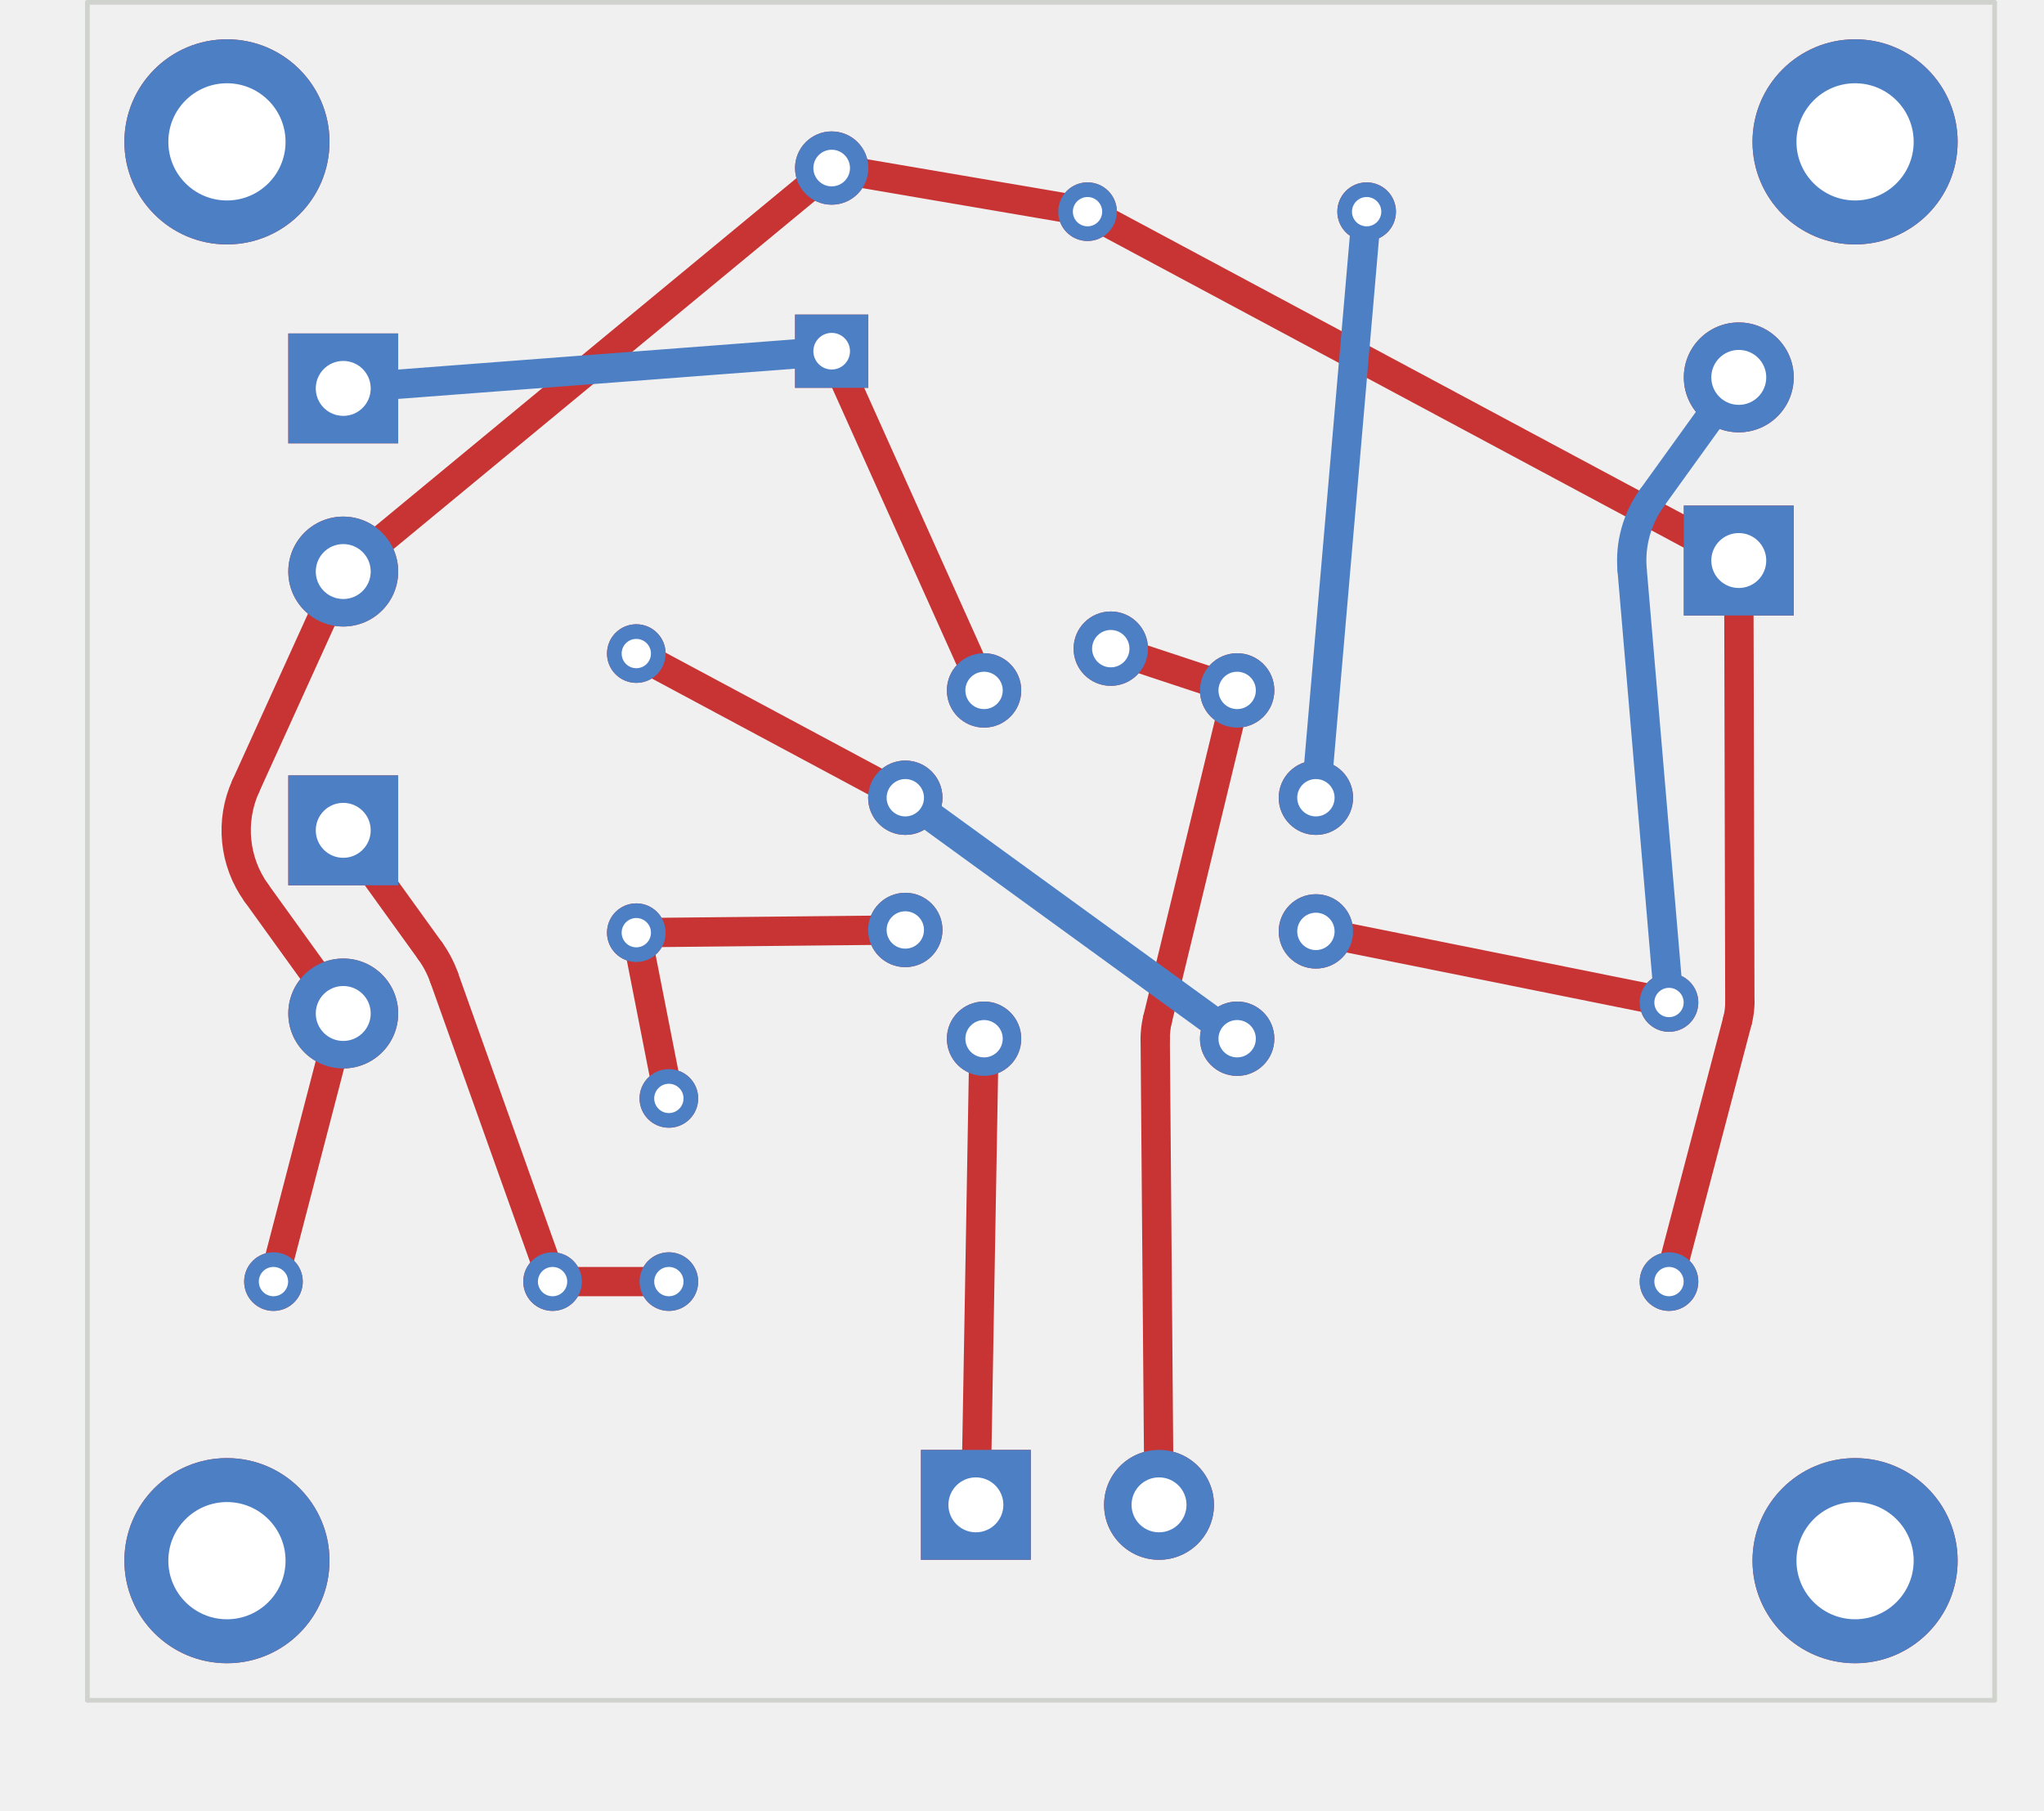
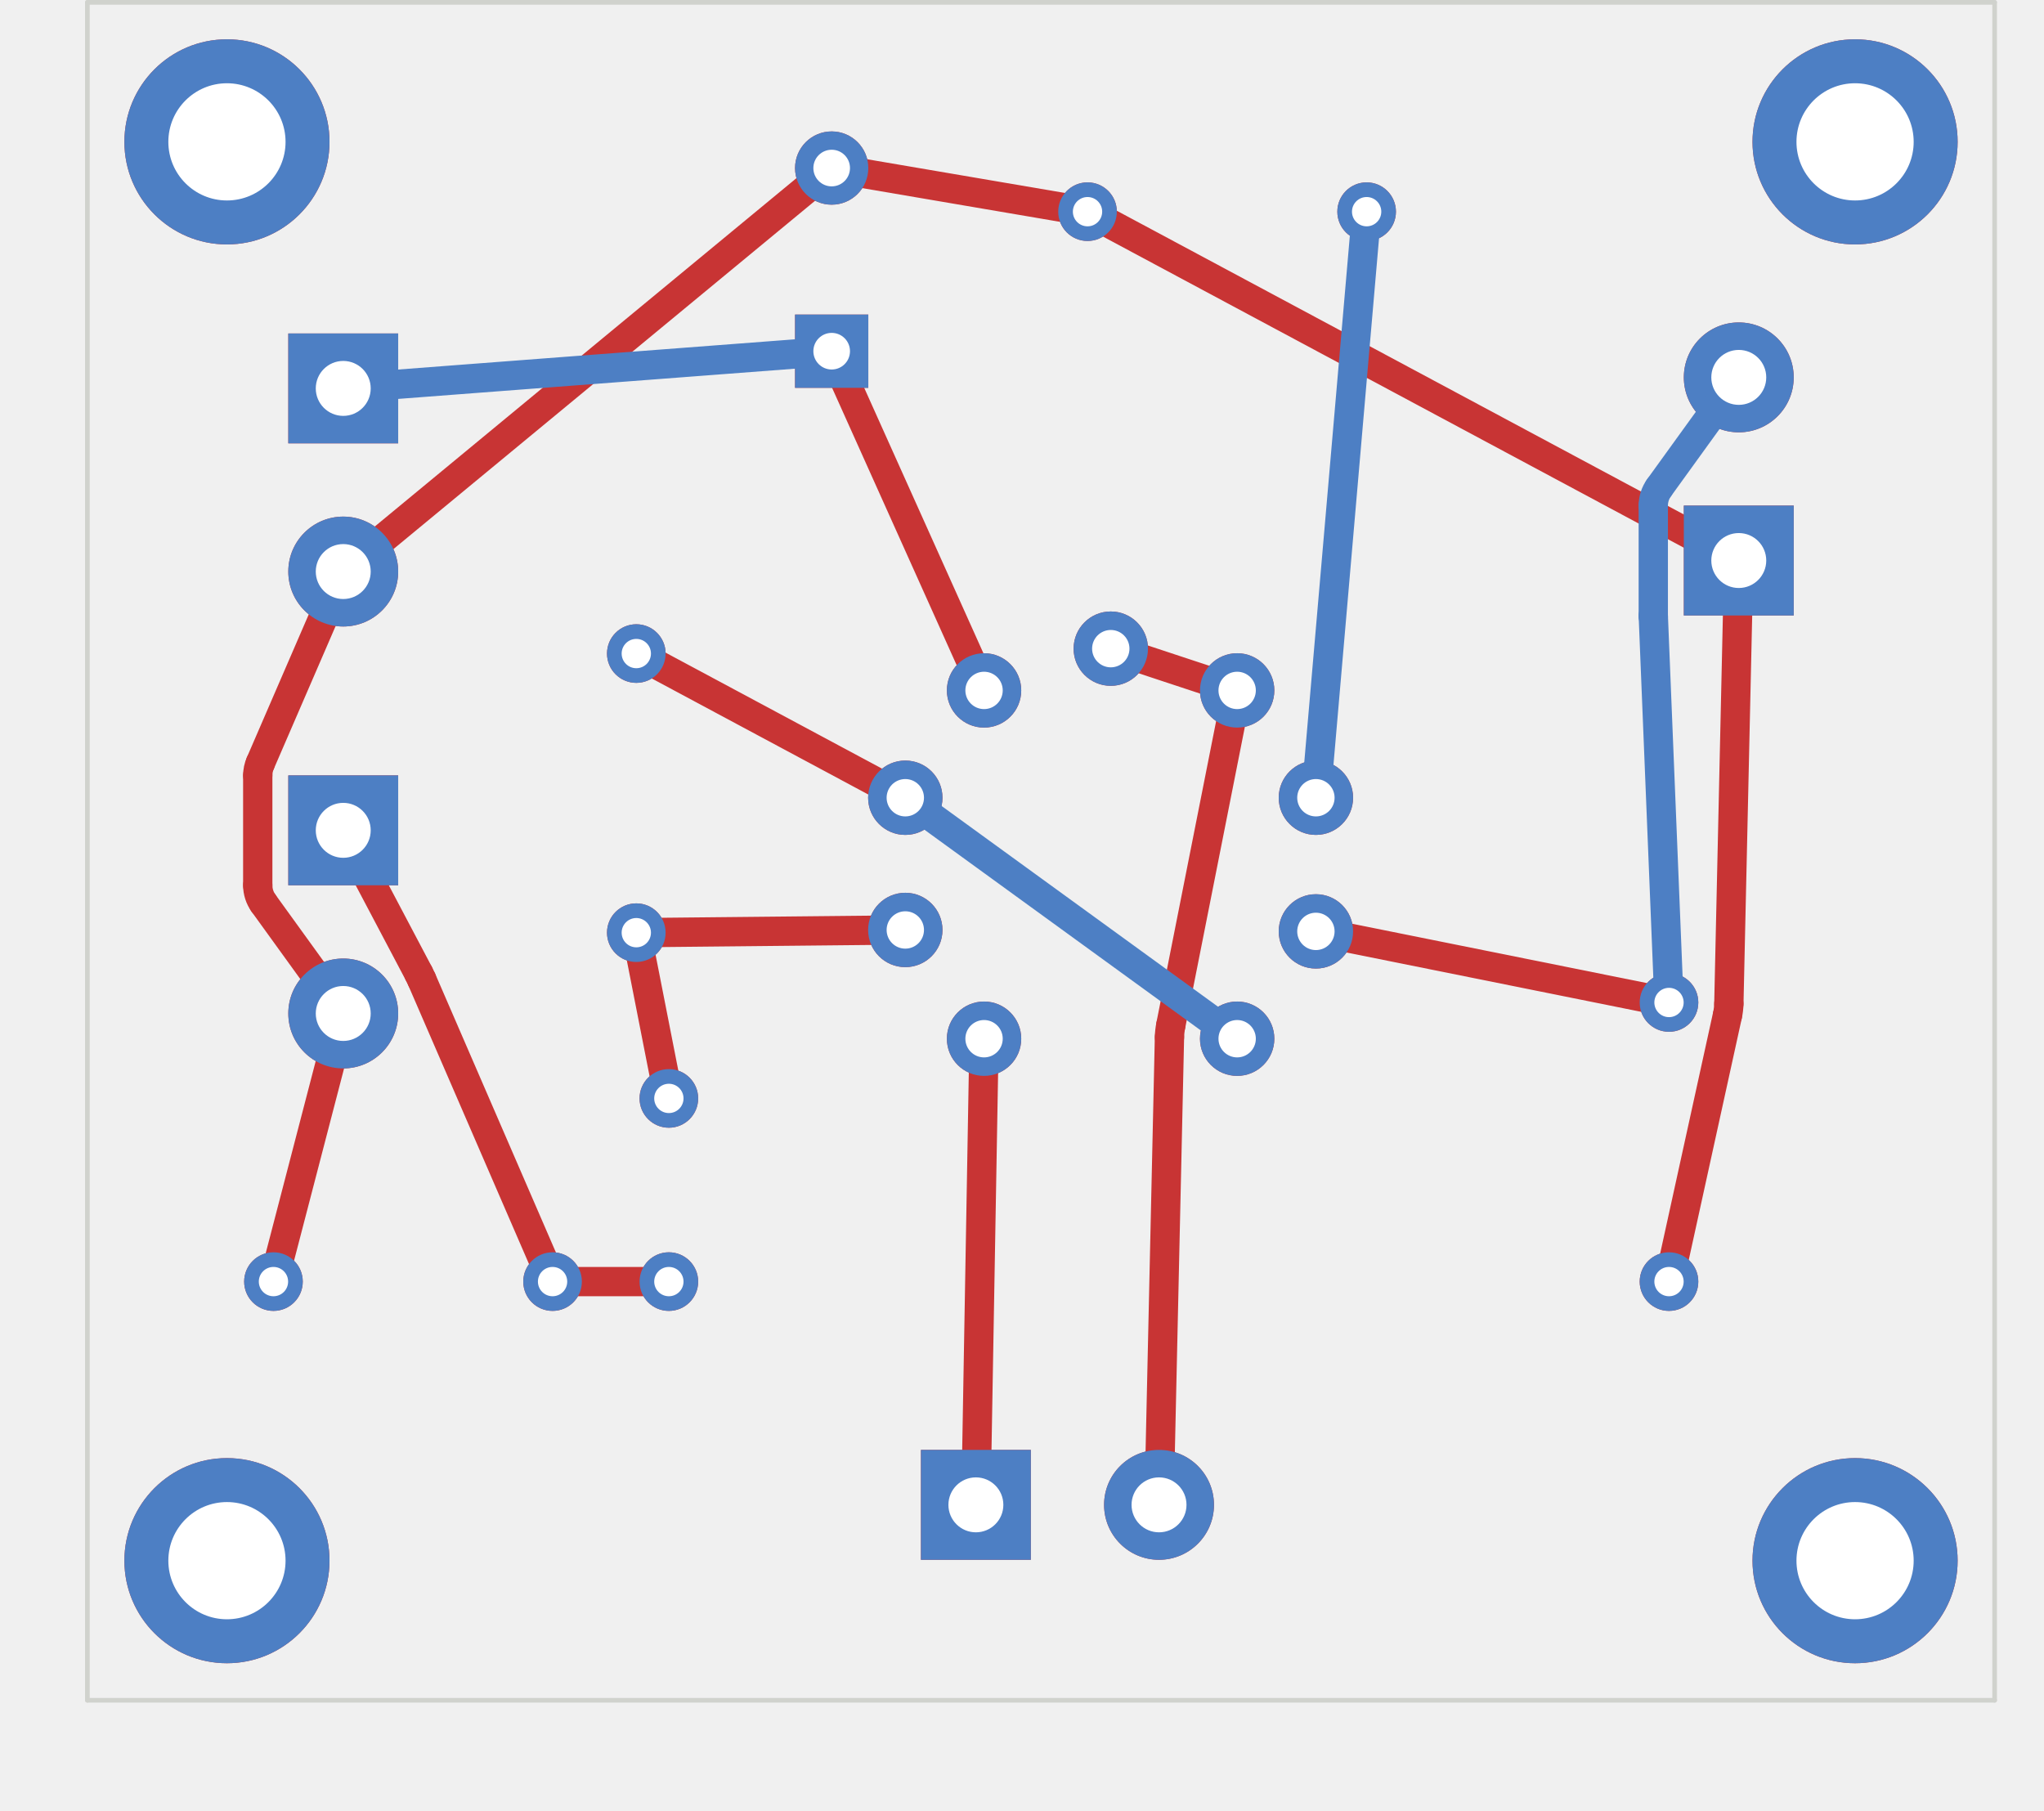
<svg xmlns="http://www.w3.org/2000/svg" version="1.1" width="55.804mm" height="49.428mm" viewBox="0 0 55.804 49.428">
  <g style="fill:#000000; fill-opacity:1;stroke:#000000; stroke-opacity:1; stroke-linecap:round; stroke-linejoin:round;" transform="translate(0 0) scale(1 1)">
    <path style="fill:#C83434; fill-opacity:1; stroke:none;fill-rule:evenodd;" d="M 23.706,10.588 21.706,10.588 21.706,8.588 23.706,8.588 Z" />
  </g>
  <g style="fill:#C83434; fill-opacity:1; stroke:none;">
    <circle cx="22.706" cy="4.588" r="1" />
  </g>
  <g style="fill:#C83434; fill-opacity:1; stroke:none;">
    <circle cx="18.261" cy="34.989" r="0.8" />
  </g>
  <g style="fill:#C83434; fill-opacity:1; stroke:none;">
    <circle cx="18.261" cy="29.988" r="0.8" />
  </g>
  <g style="fill:#C83434; fill-opacity:1; stroke:none;">
    <circle cx="6.196" cy="3.873" r="2.8" />
  </g>
  <g style="fill:#C83434; fill-opacity:1; stroke:none;">
    <circle cx="50.646" cy="3.873" r="2.8" />
  </g>
  <g style="fill:#C83434; fill-opacity:1; stroke:none;">
    <circle cx="50.646" cy="42.608" r="2.8" />
  </g>
  <g style="fill:#C83434; fill-opacity:1; stroke:none;">
    <circle cx="17.372" cy="17.843" r="0.8" />
  </g>
  <g style="fill:#C83434; fill-opacity:1; stroke:none;">
    <circle cx="17.372" cy="25.463" r="0.8" />
    <circle cx="37.311" cy="5.779" r="0.8" />
  </g>
  <g style="fill:#C83434; fill-opacity:1; stroke:none;">
    <circle cx="29.691" cy="5.779" r="0.8" />
    <circle cx="45.566" cy="27.369" r="0.8" />
  </g>
  <g style="fill:#C83434; fill-opacity:1; stroke:none;">
    <circle cx="45.566" cy="34.989" r="0.8" />
    <path style="fill:#C83434; fill-opacity:1; stroke:none;fill-rule:evenodd;" d="M 7.871,21.169 10.871,21.169 10.871,24.169 7.871,24.169 Z" />
    <circle cx="9.371" cy="27.669" r="1.5" />
    <path style="fill:#C83434; fill-opacity:1; stroke:none;fill-rule:evenodd;" d="M 7.871,9.104 10.871,9.104 10.871,12.104 7.871,12.104 Z" />
  </g>
  <g style="fill:#C83434; fill-opacity:1; stroke:none;">
    <circle cx="9.371" cy="15.604" r="1.5" />
    <path style="fill:#C83434; fill-opacity:1; stroke:none;fill-rule:evenodd;" d="M 25.143,42.584 25.143,39.584 28.143,39.584 28.143,42.584 Z" />
  </g>
  <g style="fill:#C83434; fill-opacity:1; stroke:none;">
    <circle cx="31.643" cy="41.084" r="1.5" />
  </g>
  <g style="fill:#C83434; fill-opacity:1; stroke:none;">
    <circle cx="15.086" cy="34.989" r="0.8" />
  </g>
  <g style="fill:#C83434; fill-opacity:1; stroke:none;">
    <circle cx="7.466" cy="34.989" r="0.8" />
    <circle cx="33.776" cy="28.358" r="1.015" />
  </g>
  <g style="fill:#C83434; fill-opacity:1; stroke:none;">
    <circle cx="35.926" cy="25.428" r="1.015" />
  </g>
  <g style="fill:#C83434; fill-opacity:1; stroke:none;">
    <circle cx="35.926" cy="21.779" r="1.015" />
  </g>
  <g style="fill:#C83434; fill-opacity:1; stroke:none;">
    <circle cx="33.776" cy="18.849" r="1.015" />
  </g>
  <g style="fill:#C83434; fill-opacity:1; stroke:none;">
    <circle cx="30.326" cy="17.709" r="1.015" />
  </g>
  <g style="fill:#C83434; fill-opacity:1; stroke:none;">
    <circle cx="26.866" cy="18.849" r="1.015" />
  </g>
  <g style="fill:#C83434; fill-opacity:1; stroke:none;">
    <circle cx="24.716" cy="21.779" r="1.015" />
  </g>
  <g style="fill:#C83434; fill-opacity:1; stroke:none;">
    <circle cx="24.716" cy="25.389" r="1.015" />
  </g>
  <g style="fill:#C83434; fill-opacity:1; stroke:none;">
    <circle cx="26.866" cy="28.358" r="1.015" />
    <path style="fill:#C83434; fill-opacity:1; stroke:none;fill-rule:evenodd;" d="M 48.971,16.803 45.971,16.803 45.971,13.803 48.971,13.803 Z" />
  </g>
  <g style="fill:#C83434; fill-opacity:1; stroke:none;">
    <circle cx="47.471" cy="10.303" r="1.5" />
  </g>
  <g style="fill:#C83434; fill-opacity:1; stroke:none;">
    <circle cx="6.196" cy="42.608" r="2.8" />
  </g>
  <g style="fill:none;  stroke:#C83434; stroke-width:0.8; stroke-opacity:1;  stroke-linecap:round; stroke-linejoin:round;">
-     <path d="M31.643 41.084 L31.539 28.377 " />
-     <path d="M31.602 27.832 A2.237 2.237 0.0 0 0 31.539 28.377" />
-     <path d="M31.602 27.832 L33.776 18.849 " />
+     <path d="M31.643 41.084 L31.928 28.317 " />
+     <path d="M31.963 27.999 A1.849 1.849 0.0 0 0 31.928 28.317" />
+     <path d="M31.963 27.999 L33.776 18.849 " />
    <path d="M29.691 5.779 L47.471 15.303 " />
-     <path d="M47.471 15.303 L47.5 27.364 " />
-     <path d="M47.437 27.859 A1.933 1.933 0.0 0 0 47.5 27.364" />
-     <path d="M47.437 27.859 L45.566 34.989 " />
+     <path d="M47.471 15.303 L47.2 27.405 " />
+     <path d="M47.162 27.719 A1.634 1.634 0.0 0 0 47.2 27.405" />
+     <path d="M47.162 27.719 L45.566 34.989 " />
    <path d="M22.706 4.588 L9.371 15.604 " />
-     <path d="M15.086 34.989 L12.125 26.687 " />
-     <path d="M12.125 26.687 A2.923 2.923 0.0 0 0 11.743 25.96" />
-     <path d="M11.743 25.96 L9.371 22.669 " />
+     <path d="M15.086 34.989 L11.513 26.741 " />
+     <path d="M11.513 26.741 L11.435 26.58 " />
+     <path d="M11.435 26.58 L9.371 22.669 " />
    <path d="M26.643 41.084 L26.866 28.358 " />
-     <path d="M9.371 15.604 L6.71 21.46 " />
-     <path d="M6.71 21.46 A2.923 2.923 0.0 0 0 7 24.379" />
-     <path d="M7 24.379 L9.371 27.669 " />
+     <path d="M9.371 15.604 L7.106 20.838 " />
+     <path d="M7.106 20.838 A0.834 0.834 0.0 0 0 7.037 21.169" />
+     <path d="M7.037 21.169 L7.037 24.169 " />
+     <path d="M7.037 24.169 A0.834 0.834 0.0 0 0 7.195 24.658" />
+     <path d="M7.195 24.658 L9.371 27.669 " />
    <path d="M22.706 9.588 L26.866 18.849 " />
    <path d="M45.566 27.369 L35.926 25.428 " />
    <path d="M17.372 17.843 L24.716 21.779 " />
    <path d="M9.371 27.669 L7.466 34.989 " />
    <path d="M17.372 25.463 L24.716 25.389 " />
    <path d="M22.706 4.588 L29.691 5.779 " />
    <path d="M18.261 29.988 L17.372 25.463 " />
    <path d="M33.776 18.849 L30.326 17.709 " />
    <path d="M18.261 34.989 L15.086 34.989 " />
    <path style="fill:#4D7FC4; fill-opacity:1; stroke:none;fill-rule:evenodd;" d="M 23.706,10.588 21.706,10.588 21.706,8.588 23.706,8.588 Z" />
  </g>
  <g style="fill:#4D7FC4; fill-opacity:1; stroke:none;">
    <circle cx="22.706" cy="4.588" r="1" />
  </g>
  <g style="fill:#4D7FC4; fill-opacity:1; stroke:none;">
    <circle cx="18.261" cy="34.989" r="0.8" />
  </g>
  <g style="fill:#4D7FC4; fill-opacity:1; stroke:none;">
    <circle cx="18.261" cy="29.988" r="0.8" />
  </g>
  <g style="fill:#4D7FC4; fill-opacity:1; stroke:none;">
    <circle cx="6.196" cy="3.873" r="2.8" />
  </g>
  <g style="fill:#4D7FC4; fill-opacity:1; stroke:none;">
    <circle cx="50.646" cy="3.873" r="2.8" />
  </g>
  <g style="fill:#4D7FC4; fill-opacity:1; stroke:none;">
    <circle cx="50.646" cy="42.608" r="2.8" />
  </g>
  <g style="fill:#4D7FC4; fill-opacity:1; stroke:none;">
    <circle cx="17.372" cy="17.843" r="0.8" />
  </g>
  <g style="fill:#4D7FC4; fill-opacity:1; stroke:none;">
    <circle cx="17.372" cy="25.463" r="0.8" />
    <circle cx="37.311" cy="5.779" r="0.8" />
  </g>
  <g style="fill:#4D7FC4; fill-opacity:1; stroke:none;">
    <circle cx="29.691" cy="5.779" r="0.8" />
    <circle cx="45.566" cy="27.369" r="0.8" />
  </g>
  <g style="fill:#4D7FC4; fill-opacity:1; stroke:none;">
    <circle cx="45.566" cy="34.989" r="0.8" />
    <path style="fill:#4D7FC4; fill-opacity:1; stroke:none;fill-rule:evenodd;" d="M 7.871,21.169 10.871,21.169 10.871,24.169 7.871,24.169 Z" />
    <circle cx="9.371" cy="27.669" r="1.5" />
    <path style="fill:#4D7FC4; fill-opacity:1; stroke:none;fill-rule:evenodd;" d="M 7.871,9.104 10.871,9.104 10.871,12.104 7.871,12.104 Z" />
  </g>
  <g style="fill:#4D7FC4; fill-opacity:1; stroke:none;">
    <circle cx="9.371" cy="15.604" r="1.5" />
    <path style="fill:#4D7FC4; fill-opacity:1; stroke:none;fill-rule:evenodd;" d="M 25.143,42.584 25.143,39.584 28.143,39.584 28.143,42.584 Z" />
  </g>
  <g style="fill:#4D7FC4; fill-opacity:1; stroke:none;">
    <circle cx="31.643" cy="41.084" r="1.5" />
  </g>
  <g style="fill:#4D7FC4; fill-opacity:1; stroke:none;">
    <circle cx="15.086" cy="34.989" r="0.8" />
  </g>
  <g style="fill:#4D7FC4; fill-opacity:1; stroke:none;">
    <circle cx="7.466" cy="34.989" r="0.8" />
    <circle cx="33.776" cy="28.358" r="1.015" />
  </g>
  <g style="fill:#4D7FC4; fill-opacity:1; stroke:none;">
    <circle cx="35.926" cy="25.428" r="1.015" />
  </g>
  <g style="fill:#4D7FC4; fill-opacity:1; stroke:none;">
    <circle cx="35.926" cy="21.779" r="1.015" />
  </g>
  <g style="fill:#4D7FC4; fill-opacity:1; stroke:none;">
    <circle cx="33.776" cy="18.849" r="1.015" />
  </g>
  <g style="fill:#4D7FC4; fill-opacity:1; stroke:none;">
    <circle cx="30.326" cy="17.709" r="1.015" />
  </g>
  <g style="fill:#4D7FC4; fill-opacity:1; stroke:none;">
    <circle cx="26.866" cy="18.849" r="1.015" />
  </g>
  <g style="fill:#4D7FC4; fill-opacity:1; stroke:none;">
    <circle cx="24.716" cy="21.779" r="1.015" />
  </g>
  <g style="fill:#4D7FC4; fill-opacity:1; stroke:none;">
    <circle cx="24.716" cy="25.389" r="1.015" />
  </g>
  <g style="fill:#4D7FC4; fill-opacity:1; stroke:none;">
    <circle cx="26.866" cy="28.358" r="1.015" />
    <path style="fill:#4D7FC4; fill-opacity:1; stroke:none;fill-rule:evenodd;" d="M 48.971,16.803 45.971,16.803 45.971,13.803 48.971,13.803 Z" />
  </g>
  <g style="fill:#4D7FC4; fill-opacity:1; stroke:none;">
    <circle cx="47.471" cy="10.303" r="1.5" />
  </g>
  <g style="fill:#4D7FC4; fill-opacity:1; stroke:none;">
    <circle cx="6.196" cy="42.608" r="2.8" />
  </g>
  <g style="fill:none;  stroke:#4D7FC4; stroke-width:0.8; stroke-opacity:1;  stroke-linecap:round; stroke-linejoin:round;">
-     <path d="M45.566 27.369 L44.559 15.552 " />
-     <path d="M45.1 13.594 A2.923 2.923 0.0 0 0 44.559 15.552" />
-     <path d="M45.1 13.594 L47.471 10.303 " />
+     <path d="M45.566 27.369 L45.138 16.837 " />
+     <path d="M45.138 16.837 L45.137 16.803 " />
+     <path d="M45.137 16.803 L45.137 13.803 " />
+     <path d="M45.295 13.315 A0.834 0.834 0.0 0 0 45.137 13.803" />
+     <path d="M45.295 13.315 L47.471 10.303 " />
    <path d="M37.311 5.779 L35.926 21.779 " />
    <path d="M22.706 9.588 L9.371 10.604 " />
    <path d="M24.716 21.779 L33.776 28.358 " />
  </g>
  <g style="fill:none;  stroke:#D0D2CD; stroke-width:0.127; stroke-opacity:1;  stroke-linecap:round; stroke-linejoin:round;">
    <path d="M54.456 0.064 L54.456 46.419 " />
    <path d="M2.386 0.064 L2.386 46.419 " />
    <path d="M54.456 0.064 L2.386 0.064 " />
    <path d="M2.386 46.419 L54.456 46.419 " />
  </g>
  <g style="fill:#FFFFFF; fill-opacity:1; stroke:none;">
    <circle cx="22.706" cy="9.588" r="0.5" />
  </g>
  <g style="fill:#FFFFFF; fill-opacity:1; stroke:none;">
    <circle cx="22.706" cy="4.588" r="0.5" />
  </g>
  <g style="fill:#FFFFFF; fill-opacity:1; stroke:none;">
    <circle cx="18.261" cy="34.989" r="0.4" />
  </g>
  <g style="fill:#FFFFFF; fill-opacity:1; stroke:none;">
    <circle cx="18.261" cy="29.988" r="0.4" />
  </g>
  <g style="fill:#FFFFFF; fill-opacity:1; stroke:none;">
    <circle cx="6.196" cy="3.873" r="1.6" />
  </g>
  <g style="fill:#FFFFFF; fill-opacity:1; stroke:none;">
    <circle cx="50.646" cy="3.873" r="1.6" />
  </g>
  <g style="fill:#FFFFFF; fill-opacity:1; stroke:none;">
    <circle cx="50.646" cy="42.608" r="1.6" />
  </g>
  <g style="fill:#FFFFFF; fill-opacity:1; stroke:none;">
    <circle cx="17.372" cy="17.843" r="0.4" />
  </g>
  <g style="fill:#FFFFFF; fill-opacity:1; stroke:none;">
    <circle cx="17.372" cy="25.463" r="0.4" />
  </g>
  <g style="fill:#FFFFFF; fill-opacity:1; stroke:none;">
    <circle cx="37.311" cy="5.779" r="0.4" />
  </g>
  <g style="fill:#FFFFFF; fill-opacity:1; stroke:none;">
    <circle cx="29.691" cy="5.779" r="0.4" />
  </g>
  <g style="fill:#FFFFFF; fill-opacity:1; stroke:none;">
    <circle cx="45.566" cy="27.369" r="0.4" />
  </g>
  <g style="fill:#FFFFFF; fill-opacity:1; stroke:none;">
    <circle cx="45.566" cy="34.989" r="0.4" />
  </g>
  <g style="fill:#FFFFFF; fill-opacity:1; stroke:none;">
    <circle cx="9.371" cy="22.669" r="0.75" />
  </g>
  <g style="fill:#FFFFFF; fill-opacity:1; stroke:none;">
    <circle cx="9.371" cy="27.669" r="0.75" />
  </g>
  <g style="fill:#FFFFFF; fill-opacity:1; stroke:none;">
    <circle cx="9.371" cy="10.604" r="0.75" />
  </g>
  <g style="fill:#FFFFFF; fill-opacity:1; stroke:none;">
    <circle cx="9.371" cy="15.604" r="0.75" />
  </g>
  <g style="fill:#FFFFFF; fill-opacity:1; stroke:none;">
    <circle cx="26.643" cy="41.084" r="0.75" />
  </g>
  <g style="fill:#FFFFFF; fill-opacity:1; stroke:none;">
    <circle cx="31.643" cy="41.084" r="0.75" />
  </g>
  <g style="fill:#FFFFFF; fill-opacity:1; stroke:none;">
    <circle cx="15.086" cy="34.989" r="0.4" />
  </g>
  <g style="fill:#FFFFFF; fill-opacity:1; stroke:none;">
    <circle cx="7.466" cy="34.989" r="0.4" />
  </g>
  <g style="fill:#FFFFFF; fill-opacity:1; stroke:none;">
    <circle cx="33.776" cy="28.358" r="0.51" />
  </g>
  <g style="fill:#FFFFFF; fill-opacity:1; stroke:none;">
    <circle cx="35.926" cy="25.428" r="0.51" />
  </g>
  <g style="fill:#FFFFFF; fill-opacity:1; stroke:none;">
    <circle cx="35.926" cy="21.779" r="0.51" />
  </g>
  <g style="fill:#FFFFFF; fill-opacity:1; stroke:none;">
    <circle cx="33.776" cy="18.849" r="0.51" />
  </g>
  <g style="fill:#FFFFFF; fill-opacity:1; stroke:none;">
    <circle cx="30.326" cy="17.709" r="0.51" />
  </g>
  <g style="fill:#FFFFFF; fill-opacity:1; stroke:none;">
    <circle cx="26.866" cy="18.849" r="0.51" />
  </g>
  <g style="fill:#FFFFFF; fill-opacity:1; stroke:none;">
    <circle cx="24.716" cy="21.779" r="0.51" />
  </g>
  <g style="fill:#FFFFFF; fill-opacity:1; stroke:none;">
    <circle cx="24.716" cy="25.389" r="0.51" />
  </g>
  <g style="fill:#FFFFFF; fill-opacity:1; stroke:none;">
    <circle cx="26.866" cy="28.358" r="0.51" />
  </g>
  <g style="fill:#FFFFFF; fill-opacity:1; stroke:none;">
    <circle cx="47.471" cy="15.303" r="0.75" />
  </g>
  <g style="fill:#FFFFFF; fill-opacity:1; stroke:none;">
    <circle cx="47.471" cy="10.303" r="0.75" />
  </g>
  <g style="fill:#FFFFFF; fill-opacity:1; stroke:none;">
    <circle cx="6.196" cy="42.608" r="1.6" />
  </g>
</svg>
